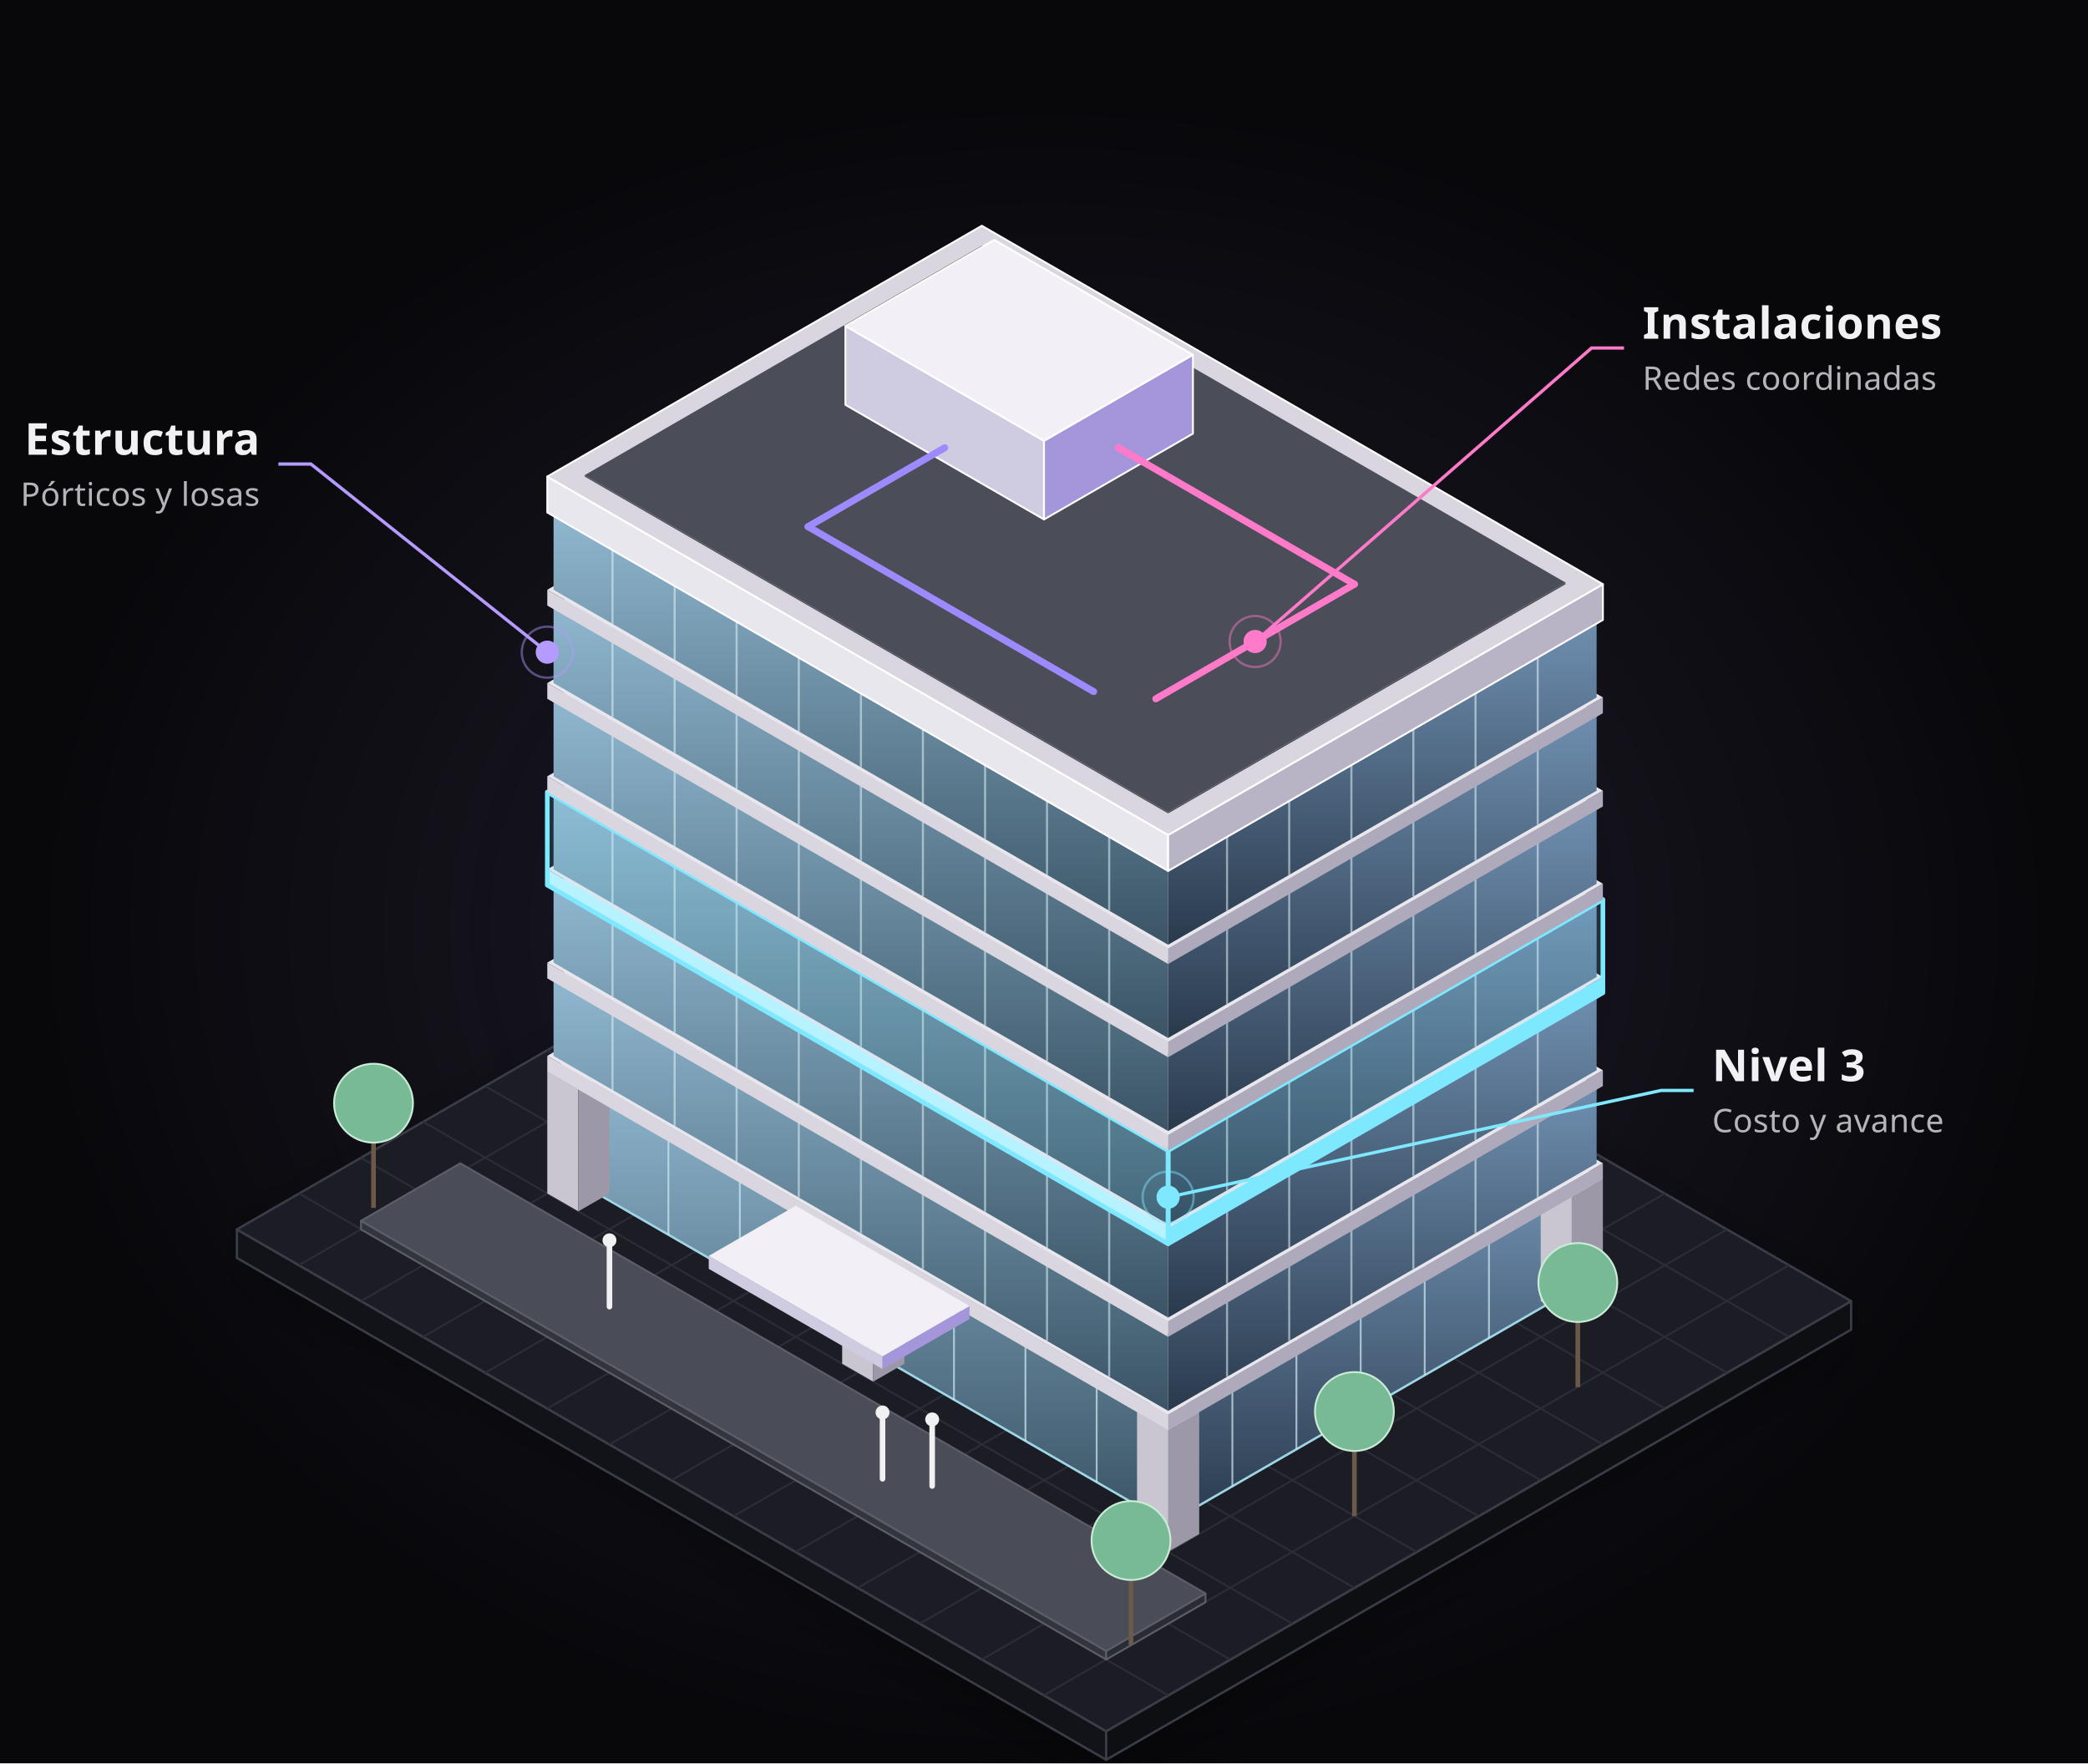
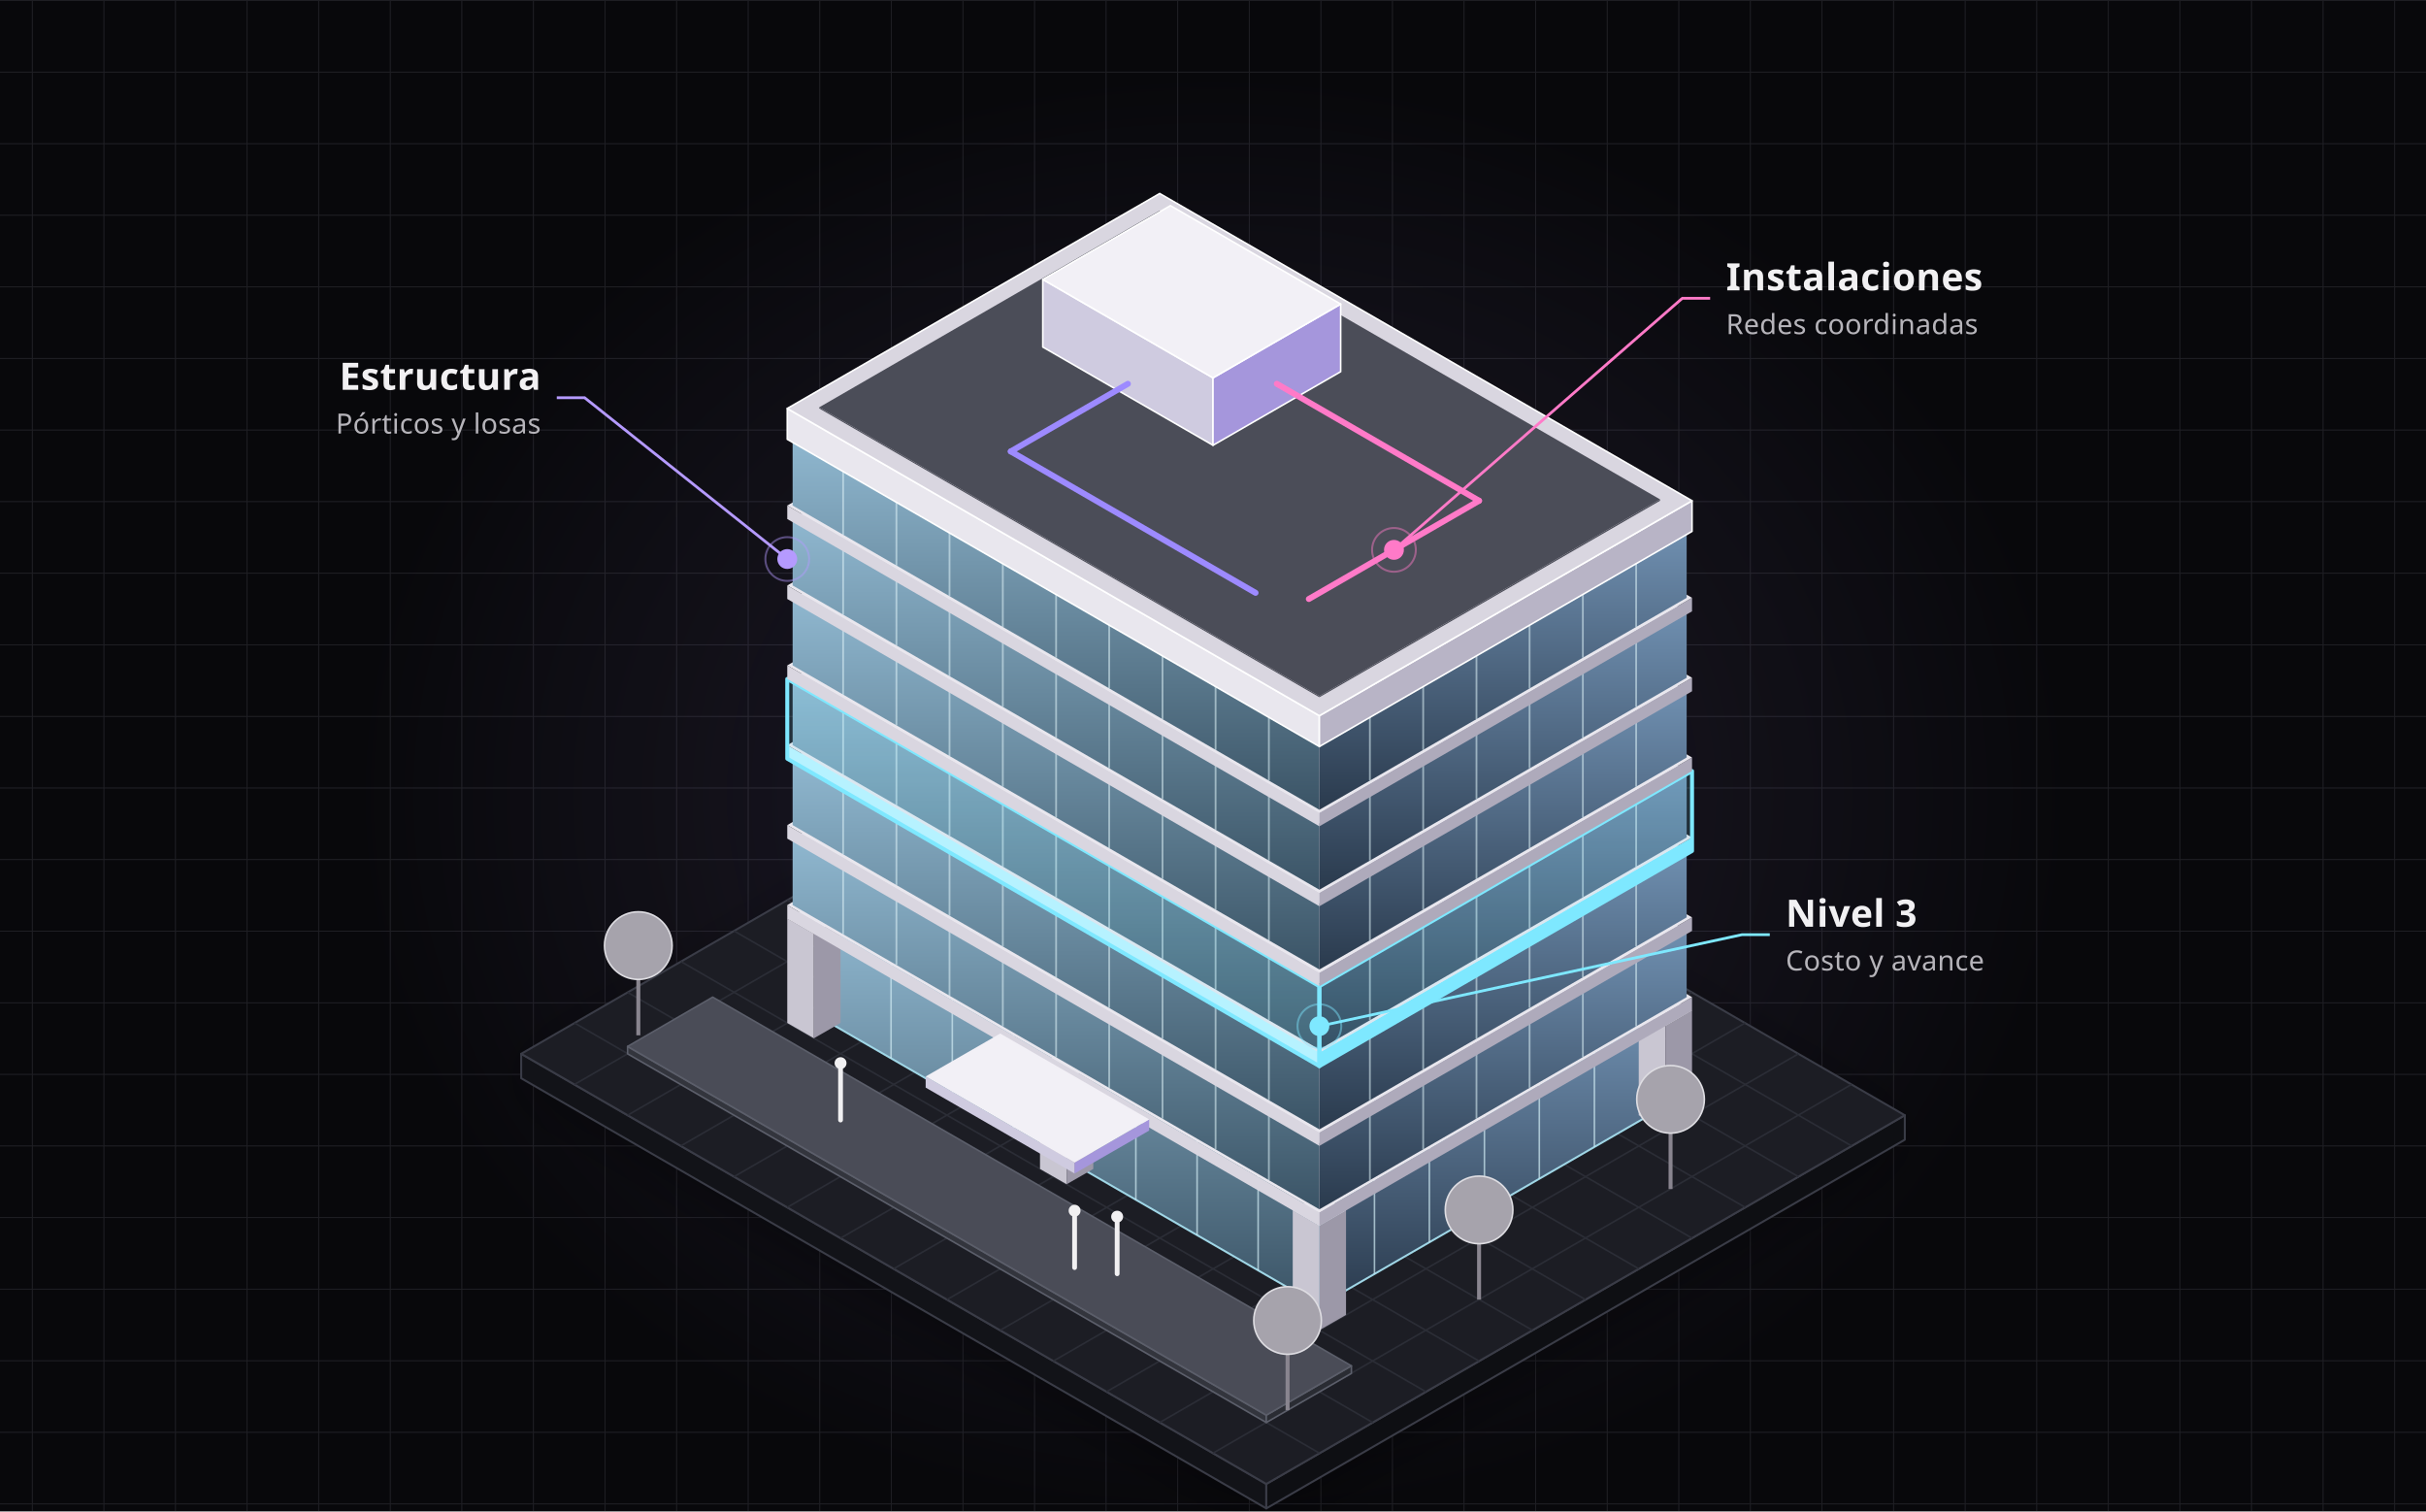
- <svg xmlns="http://www.w3.org/2000/svg" viewBox="0 0 900 760" role="img" aria-labelledby="t d">
+ <svg xmlns="http://www.w3.org/2000/svg" viewBox="-160 0 1220 760" role="img" aria-labelledby="t d">
  <defs>
    <linearGradient id="vidrioL" x1="0" y1="0" x2="0" y2="1">
      <stop offset="0" stop-color="#8fb7cf" />
      <stop offset="1" stop-color="#3b5466" />
    </linearGradient>
    <linearGradient id="vidrioR" x1="0" y1="0" x2="0" y2="1">
      <stop offset="0" stop-color="#6f8fb0" />
      <stop offset="1" stop-color="#2a3a4d" />
    </linearGradient>
    <radialGradient id="halo" cx=".5" cy=".5" r=".5">
      <stop offset="0" stop-color="#b59aff" stop-opacity=".14" />
      <stop offset="1" stop-color="#b59aff" stop-opacity="0" />
    </radialGradient>
    <filter id="sombra" x="-20%" y="-20%" width="140%" height="140%">
      <feGaussianBlur stdDeviation="14" />
    </filter>
+     <pattern id="reticula" width="36" height="36" patternUnits="userSpaceOnUse">
+       <path d="M36 0H0V36" fill="none" stroke="#8c8c9c" stroke-opacity=".17" />
+     </pattern>
    <style>
      text{font-family:Montserrat,'Segoe UI',system-ui,sans-serif;letter-spacing:.01em}
-       @media (prefers-reduced-motion:no-preference){.nivel{animation:pulso 3.2s ease-in-out infinite}}
-       @keyframes pulso{50%{fill-opacity:.32}}
+       @media (prefers-reduced-motion:no-preference){.nivel{animation:pulso 3s ease-in-out infinite}circle[r="11"][fill="none"]{transform-box:fill-box;transform-origin:center;animation:onda 2.8s ease-in-out infinite}}
+       @keyframes pulso{50%{fill-opacity:.32;stroke-width:3}}
+       @keyframes onda{0%,100%{opacity:.3;transform:scale(.9)}50%{opacity:.75;transform:scale(1.08)}}
    </style>
  </defs>
-   <rect width="900" height="760" fill="#08080b" />
+   <rect x="-160" width="1220" height="760" fill="#08080b" />
+   <rect x="-160" width="1220" height="760" fill="url(#reticula)" />
  <ellipse cx="450" cy="400" rx="430" ry="360" fill="url(#halo)" />
  <polygon points="423.2,356.8 797.9,573.1 476.8,758.5 102.1,542.2" fill="#000" stroke="none" stroke-width="1" stroke-linejoin="round" opacity=".45" filter="url(#sombra)" />
  <polygon points="102.1,542.2 476.8,758.5 476.8,746.2 102.1,529.9" fill="#121318" stroke="#3a3c47" stroke-width="1" stroke-linejoin="round" />
  <polygon points="797.9,573.1 476.8,758.5 476.8,746.2 797.9,560.8" fill="#0e0f13" stroke="#3a3c47" stroke-width="1" stroke-linejoin="round" />
  <polygon points="423.2,344.5 797.9,560.8 476.8,746.2 102.1,529.9" fill="#1c1d24" stroke="#3a3c47" stroke-width="1" stroke-linejoin="round" />
  <path d="M450.0 359.9L128.9 545.3" stroke="#2b2d36" stroke-width="0.8" fill="none" />
  <path d="M476.8 375.4L155.6 560.8" stroke="#2b2d36" stroke-width="0.8" fill="none" />
  <path d="M503.5 390.8L182.4 576.2" stroke="#2b2d36" stroke-width="0.8" fill="none" />
  <path d="M530.3 406.3L209.1 591.7" stroke="#2b2d36" stroke-width="0.8" fill="none" />
  <path d="M557.0 421.7L235.9 607.1" stroke="#2b2d36" stroke-width="0.8" fill="none" />
  <path d="M583.8 437.2L262.7 622.6" stroke="#2b2d36" stroke-width="0.8" fill="none" />
  <path d="M610.6 452.6L289.4 638.0" stroke="#2b2d36" stroke-width="0.8" fill="none" />
  <path d="M637.3 468.1L316.2 653.5" stroke="#2b2d36" stroke-width="0.8" fill="none" />
  <path d="M664.1 483.5L343.0 668.9" stroke="#2b2d36" stroke-width="0.8" fill="none" />
  <path d="M690.9 499.0L369.7 684.4" stroke="#2b2d36" stroke-width="0.8" fill="none" />
  <path d="M717.6 514.4L396.5 699.8" stroke="#2b2d36" stroke-width="0.8" fill="none" />
  <path d="M744.4 529.9L423.2 715.3" stroke="#2b2d36" stroke-width="0.8" fill="none" />
  <path d="M771.1 545.3L450.0 730.7" stroke="#2b2d36" stroke-width="0.8" fill="none" />
  <path d="M396.5 359.9L771.1 576.2" stroke="#2b2d36" stroke-width="0.8" fill="none" />
  <path d="M369.7 375.4L744.4 591.7" stroke="#2b2d36" stroke-width="0.8" fill="none" />
  <path d="M343.0 390.8L717.6 607.1" stroke="#2b2d36" stroke-width="0.8" fill="none" />
  <path d="M316.2 406.3L690.9 622.6" stroke="#2b2d36" stroke-width="0.8" fill="none" />
  <path d="M289.4 421.7L664.1 638.0" stroke="#2b2d36" stroke-width="0.8" fill="none" />
  <path d="M262.7 437.2L637.3 653.5" stroke="#2b2d36" stroke-width="0.8" fill="none" />
  <path d="M235.9 452.6L610.6 668.9" stroke="#2b2d36" stroke-width="0.8" fill="none" />
  <path d="M209.1 468.1L583.8 684.4" stroke="#2b2d36" stroke-width="0.8" fill="none" />
  <path d="M182.4 483.5L557.0 699.8" stroke="#2b2d36" stroke-width="0.8" fill="none" />
  <path d="M155.6 499.0L530.3 715.3" stroke="#2b2d36" stroke-width="0.8" fill="none" />
  <path d="M128.9 514.4L503.5 730.7" stroke="#2b2d36" stroke-width="0.8" fill="none" />
  <polygon points="155.6,529.9 476.8,715.3 476.8,711.6 155.6,526.2" fill="#33353d" stroke="#5b5e6a" stroke-width="0.8" stroke-linejoin="round" />
  <polygon points="519.6,690.6 476.8,715.3 476.8,711.6 519.6,686.8" fill="#2a2c33" stroke="#5b5e6a" stroke-width="0.8" stroke-linejoin="round" />
  <polygon points="198.4,501.4 519.6,686.8 476.8,711.6 155.6,526.2" fill="#4a4c57" stroke="#5b5e6a" stroke-width="0.8" stroke-linejoin="round" />
  <polygon points="257.3,514.4 503.5,656.6 503.5,604.0 257.3,461.9" fill="url(#vidrioL)" stroke="#9fd6e6" stroke-width="1" stroke-linejoin="round" />
  <polygon points="669.4,560.8 503.5,656.6 503.5,604.0 669.4,508.2" fill="url(#vidrioR)" stroke="#9fd6e6" stroke-width="1" stroke-linejoin="round" />
  <polygon points="423.2,366.1 669.4,508.2 503.5,604.0 257.3,461.9" fill="#2a3340" stroke="#9fd6e6" stroke-width="1" stroke-linejoin="round" />
  <path d="M288.1 532.2L288.1 479.7" stroke="#cfeaf2" stroke-width="0.8" fill="none" opacity=".7" />
  <path d="M318.9 550.0L318.9 497.4" stroke="#cfeaf2" stroke-width="0.8" fill="none" opacity=".7" />
  <path d="M349.6 567.7L349.6 515.2" stroke="#cfeaf2" stroke-width="0.8" fill="none" opacity=".7" />
  <path d="M380.4 585.5L380.4 533.0" stroke="#cfeaf2" stroke-width="0.8" fill="none" opacity=".7" />
  <path d="M411.2 603.3L411.2 550.7" stroke="#cfeaf2" stroke-width="0.8" fill="none" opacity=".7" />
  <path d="M442.0 621.0L442.0 568.5" stroke="#cfeaf2" stroke-width="0.8" fill="none" opacity=".7" />
  <path d="M472.7 638.8L472.7 586.3" stroke="#cfeaf2" stroke-width="0.8" fill="none" opacity=".7" />
  <path d="M641.8 576.7L641.8 524.2" stroke="#cfeaf2" stroke-width="0.8" fill="none" opacity=".7" />
  <path d="M614.1 592.7L614.1 540.2" stroke="#cfeaf2" stroke-width="0.8" fill="none" opacity=".7" />
  <path d="M586.5 608.7L586.5 556.1" stroke="#cfeaf2" stroke-width="0.8" fill="none" opacity=".7" />
  <path d="M558.8 624.6L558.8 572.1" stroke="#cfeaf2" stroke-width="0.8" fill="none" opacity=".7" />
  <path d="M531.2 640.6L531.2 588.1" stroke="#cfeaf2" stroke-width="0.8" fill="none" opacity=".7" />
  <polygon points="235.9,514.4 249.3,522.1 249.3,469.6 235.9,461.9" fill="#c9c6d2" stroke="none" stroke-width="1" stroke-linejoin="round" />
  <polygon points="262.7,514.4 249.3,522.1 249.3,469.6 262.7,461.9" fill="#9c98a8" stroke="none" stroke-width="1" stroke-linejoin="round" />
  <polygon points="249.3,454.2 262.7,461.9 249.3,469.6 235.9,461.9" fill="#e9e7ee" stroke="none" stroke-width="1" stroke-linejoin="round" />
  <polygon points="490.1,661.2 503.5,668.9 503.5,616.4 490.1,608.7" fill="#c9c6d2" stroke="none" stroke-width="1" stroke-linejoin="round" />
  <polygon points="516.9,661.2 503.5,668.9 503.5,616.4 516.9,608.7" fill="#9c98a8" stroke="none" stroke-width="1" stroke-linejoin="round" />
  <polygon points="503.5,600.9 516.9,608.7 503.5,616.4 490.1,608.7" fill="#e9e7ee" stroke="none" stroke-width="1" stroke-linejoin="round" />
  <polygon points="664.1,560.8 677.5,568.5 677.5,516.0 664.1,508.2" fill="#c9c6d2" stroke="none" stroke-width="1" stroke-linejoin="round" />
  <polygon points="690.9,560.8 677.5,568.5 677.5,516.0 690.9,508.2" fill="#9c98a8" stroke="none" stroke-width="1" stroke-linejoin="round" />
  <polygon points="677.5,500.5 690.9,508.2 677.5,516.0 664.1,508.2" fill="#e9e7ee" stroke="none" stroke-width="1" stroke-linejoin="round" />
  <polygon points="363.0,587.8 376.4,595.5 376.4,543.0 363.0,535.3" fill="#c9c6d2" stroke="none" stroke-width="1" stroke-linejoin="round" />
  <polygon points="389.8,587.8 376.4,595.5 376.4,543.0 389.8,535.3" fill="#9c98a8" stroke="none" stroke-width="1" stroke-linejoin="round" />
  <polygon points="376.4,527.6 389.8,535.3 376.4,543.0 363.0,535.3" fill="#e9e7ee" stroke="none" stroke-width="1" stroke-linejoin="round" />
  <polygon points="235.9,461.9 503.5,616.4 503.5,609.6 235.9,455.1" fill="#d9d6e0" stroke="none" stroke-width="1" stroke-linejoin="round" />
  <polygon points="690.9,508.2 503.5,616.4 503.5,609.6 690.9,501.4" fill="#aeaabb" stroke="none" stroke-width="1" stroke-linejoin="round" />
  <polygon points="423.2,346.9 690.9,501.4 503.5,609.6 235.9,455.1" fill="#e9e7ee" stroke="none" stroke-width="1" stroke-linejoin="round" />
  <polygon points="238.6,455.1 503.5,608.1 503.5,574.7 238.6,421.7" fill="url(#vidrioL)" stroke="none" stroke-width="1" stroke-linejoin="round" />
  <polygon points="688.2,501.4 503.5,608.1 503.5,574.7 688.2,468.1" fill="url(#vidrioR)" stroke="none" stroke-width="1" stroke-linejoin="round" />
  <polygon points="423.2,315.1 688.2,468.1 503.5,574.7 238.6,421.7" fill="#e9e7ee" stroke="none" stroke-width="1" stroke-linejoin="round" />
  <path d="M264.0 469.8L264.0 436.4" stroke="#dff3f8" stroke-width="0.9" fill="none" opacity=".55" />
  <path d="M290.8 485.2L290.8 451.8" stroke="#dff3f8" stroke-width="0.9" fill="none" opacity=".55" />
  <path d="M317.5 500.7L317.5 467.3" stroke="#dff3f8" stroke-width="0.9" fill="none" opacity=".55" />
  <path d="M344.3 516.1L344.3 482.7" stroke="#dff3f8" stroke-width="0.9" fill="none" opacity=".55" />
  <path d="M371.1 531.6L371.1 498.2" stroke="#dff3f8" stroke-width="0.9" fill="none" opacity=".55" />
  <path d="M397.8 547.0L397.8 513.6" stroke="#dff3f8" stroke-width="0.9" fill="none" opacity=".55" />
  <path d="M424.6 562.5L424.6 529.1" stroke="#dff3f8" stroke-width="0.9" fill="none" opacity=".55" />
  <path d="M451.3 577.9L451.3 544.5" stroke="#dff3f8" stroke-width="0.9" fill="none" opacity=".55" />
  <path d="M478.1 593.4L478.1 560.0" stroke="#dff3f8" stroke-width="0.9" fill="none" opacity=".55" />
  <path d="M662.8 516.1L662.8 482.7" stroke="#dff3f8" stroke-width="0.9" fill="none" opacity=".55" />
  <path d="M636.0 531.6L636.0 498.2" stroke="#dff3f8" stroke-width="0.9" fill="none" opacity=".55" />
  <path d="M609.2 547.0L609.2 513.6" stroke="#dff3f8" stroke-width="0.9" fill="none" opacity=".55" />
  <path d="M582.5 562.5L582.5 529.1" stroke="#dff3f8" stroke-width="0.9" fill="none" opacity=".55" />
  <path d="M555.7 577.9L555.7 544.5" stroke="#dff3f8" stroke-width="0.9" fill="none" opacity=".55" />
  <path d="M528.9 593.4L528.9 560.0" stroke="#dff3f8" stroke-width="0.9" fill="none" opacity=".55" />
  <polygon points="235.9,421.7 503.5,576.2 503.5,569.4 235.9,414.9" fill="#d9d6e0" stroke="none" stroke-width="1" stroke-linejoin="round" />
  <polygon points="690.9,468.1 503.5,576.2 503.5,569.4 690.9,461.3" fill="#aeaabb" stroke="none" stroke-width="1" stroke-linejoin="round" />
  <polygon points="423.2,306.8 690.9,461.3 503.5,569.4 235.9,414.9" fill="#e9e7ee" stroke="none" stroke-width="1" stroke-linejoin="round" />
  <polygon points="238.6,414.9 503.5,567.9 503.5,534.5 238.6,381.5" fill="url(#vidrioL)" stroke="none" stroke-width="1" stroke-linejoin="round" />
  <polygon points="688.2,461.3 503.5,567.9 503.5,534.5 688.2,427.9" fill="url(#vidrioR)" stroke="none" stroke-width="1" stroke-linejoin="round" />
  <polygon points="423.2,274.9 688.2,427.9 503.5,534.5 238.6,381.5" fill="#e9e7ee" stroke="none" stroke-width="1" stroke-linejoin="round" />
  <path d="M264.0 429.6L264.0 396.2" stroke="#dff3f8" stroke-width="0.9" fill="none" opacity=".55" />
  <path d="M290.8 445.0L290.8 411.7" stroke="#dff3f8" stroke-width="0.9" fill="none" opacity=".55" />
  <path d="M317.5 460.5L317.5 427.1" stroke="#dff3f8" stroke-width="0.9" fill="none" opacity=".55" />
  <path d="M344.3 475.9L344.3 442.6" stroke="#dff3f8" stroke-width="0.9" fill="none" opacity=".55" />
  <path d="M371.1 491.4L371.1 458.0" stroke="#dff3f8" stroke-width="0.9" fill="none" opacity=".55" />
  <path d="M397.8 506.8L397.8 473.5" stroke="#dff3f8" stroke-width="0.9" fill="none" opacity=".55" />
  <path d="M424.6 522.3L424.6 488.9" stroke="#dff3f8" stroke-width="0.9" fill="none" opacity=".55" />
  <path d="M451.3 537.8L451.3 504.4" stroke="#dff3f8" stroke-width="0.9" fill="none" opacity=".55" />
  <path d="M478.1 553.2L478.1 519.8" stroke="#dff3f8" stroke-width="0.9" fill="none" opacity=".55" />
  <path d="M662.8 475.9L662.8 442.6" stroke="#dff3f8" stroke-width="0.9" fill="none" opacity=".55" />
  <path d="M636.0 491.4L636.0 458.0" stroke="#dff3f8" stroke-width="0.9" fill="none" opacity=".55" />
  <path d="M609.2 506.8L609.2 473.5" stroke="#dff3f8" stroke-width="0.9" fill="none" opacity=".55" />
  <path d="M582.5 522.3L582.5 488.9" stroke="#dff3f8" stroke-width="0.9" fill="none" opacity=".55" />
  <path d="M555.7 537.8L555.7 504.4" stroke="#dff3f8" stroke-width="0.9" fill="none" opacity=".55" />
  <path d="M528.9 553.2L528.9 519.8" stroke="#dff3f8" stroke-width="0.9" fill="none" opacity=".55" />
  <polygon points="235.9,381.5 503.5,536.1 503.5,529.3 235.9,374.7" fill="#bff3ff" stroke="none" stroke-width="1" stroke-linejoin="round" />
  <polygon points="690.9,427.9 503.5,536.1 503.5,529.3 690.9,421.1" fill="#7ee8ff" stroke="none" stroke-width="1" stroke-linejoin="round" />
  <polygon points="423.2,266.6 690.9,421.1 503.5,529.3 235.9,374.7" fill="#e9e7ee" stroke="none" stroke-width="1" stroke-linejoin="round" />
  <polygon points="238.6,374.7 503.5,527.7 503.5,494.3 238.6,341.4" fill="url(#vidrioL)" stroke="none" stroke-width="1" stroke-linejoin="round" />
  <polygon points="688.2,421.1 503.5,527.7 503.5,494.3 688.2,387.7" fill="url(#vidrioR)" stroke="none" stroke-width="1" stroke-linejoin="round" />
  <polygon points="423.2,234.8 688.2,387.7 503.5,494.3 238.6,341.4" fill="#e9e7ee" stroke="none" stroke-width="1" stroke-linejoin="round" />
  <path d="M264.0 389.4L264.0 356.1" stroke="#dff3f8" stroke-width="0.9" fill="none" opacity=".55" />
  <path d="M290.8 404.9L290.8 371.5" stroke="#dff3f8" stroke-width="0.9" fill="none" opacity=".55" />
  <path d="M317.5 420.3L317.5 387.0" stroke="#dff3f8" stroke-width="0.9" fill="none" opacity=".55" />
  <path d="M344.3 435.8L344.3 402.4" stroke="#dff3f8" stroke-width="0.9" fill="none" opacity=".55" />
  <path d="M371.1 451.2L371.1 417.9" stroke="#dff3f8" stroke-width="0.9" fill="none" opacity=".55" />
  <path d="M397.8 466.7L397.8 433.3" stroke="#dff3f8" stroke-width="0.9" fill="none" opacity=".55" />
  <path d="M424.6 482.1L424.6 448.8" stroke="#dff3f8" stroke-width="0.9" fill="none" opacity=".55" />
  <path d="M451.3 497.6L451.3 464.2" stroke="#dff3f8" stroke-width="0.9" fill="none" opacity=".55" />
  <path d="M478.1 513.0L478.1 479.7" stroke="#dff3f8" stroke-width="0.9" fill="none" opacity=".55" />
  <path d="M662.8 435.8L662.8 402.4" stroke="#dff3f8" stroke-width="0.9" fill="none" opacity=".55" />
  <path d="M636.0 451.2L636.0 417.9" stroke="#dff3f8" stroke-width="0.9" fill="none" opacity=".55" />
  <path d="M609.2 466.7L609.2 433.3" stroke="#dff3f8" stroke-width="0.9" fill="none" opacity=".55" />
  <path d="M582.5 482.1L582.5 448.8" stroke="#dff3f8" stroke-width="0.9" fill="none" opacity=".55" />
  <path d="M555.7 497.6L555.7 464.2" stroke="#dff3f8" stroke-width="0.9" fill="none" opacity=".55" />
  <path d="M528.9 513.0L528.9 479.7" stroke="#dff3f8" stroke-width="0.9" fill="none" opacity=".55" />
  <polygon points="235.9,381.5 503.5,536.1 503.5,495.9 235.9,341.4" fill="#7ee8ff" stroke="#7ee8ff" stroke-width="2" stroke-linejoin="round" fill-opacity=".14" class="nivel" />
  <polygon points="690.9,427.9 503.5,536.1 503.5,495.9 690.9,387.7" fill="#7ee8ff" stroke="#7ee8ff" stroke-width="2" stroke-linejoin="round" fill-opacity=".14" class="nivel" />
  <polygon points="235.9,341.4 503.5,495.9 503.5,489.1 235.9,334.6" fill="#d9d6e0" stroke="none" stroke-width="1" stroke-linejoin="round" />
  <polygon points="690.9,387.7 503.5,495.9 503.5,489.1 690.9,380.9" fill="#aeaabb" stroke="none" stroke-width="1" stroke-linejoin="round" />
  <polygon points="423.2,226.4 690.9,380.9 503.5,489.1 235.9,334.6" fill="#e9e7ee" stroke="none" stroke-width="1" stroke-linejoin="round" />
  <polygon points="238.6,334.6 503.5,487.5 503.5,454.2 238.6,301.2" fill="url(#vidrioL)" stroke="none" stroke-width="1" stroke-linejoin="round" />
  <polygon points="688.2,380.9 503.5,487.5 503.5,454.2 688.2,347.6" fill="url(#vidrioR)" stroke="none" stroke-width="1" stroke-linejoin="round" />
  <polygon points="423.2,194.6 688.2,347.6 503.5,454.2 238.6,301.2" fill="#e9e7ee" stroke="none" stroke-width="1" stroke-linejoin="round" />
  <path d="M264.0 349.3L264.0 315.9" stroke="#dff3f8" stroke-width="0.9" fill="none" opacity=".55" />
  <path d="M290.8 364.7L290.8 331.3" stroke="#dff3f8" stroke-width="0.9" fill="none" opacity=".55" />
  <path d="M317.5 380.2L317.5 346.8" stroke="#dff3f8" stroke-width="0.9" fill="none" opacity=".55" />
  <path d="M344.3 395.6L344.3 362.2" stroke="#dff3f8" stroke-width="0.9" fill="none" opacity=".55" />
  <path d="M371.1 411.1L371.1 377.7" stroke="#dff3f8" stroke-width="0.9" fill="none" opacity=".55" />
  <path d="M397.8 426.5L397.8 393.1" stroke="#dff3f8" stroke-width="0.9" fill="none" opacity=".55" />
  <path d="M424.6 442.0L424.6 408.6" stroke="#dff3f8" stroke-width="0.9" fill="none" opacity=".55" />
  <path d="M451.3 457.4L451.3 424.0" stroke="#dff3f8" stroke-width="0.9" fill="none" opacity=".55" />
  <path d="M478.1 472.9L478.1 439.5" stroke="#dff3f8" stroke-width="0.9" fill="none" opacity=".55" />
  <path d="M662.8 395.6L662.8 362.2" stroke="#dff3f8" stroke-width="0.9" fill="none" opacity=".55" />
  <path d="M636.0 411.1L636.0 377.7" stroke="#dff3f8" stroke-width="0.9" fill="none" opacity=".55" />
  <path d="M609.2 426.5L609.2 393.1" stroke="#dff3f8" stroke-width="0.9" fill="none" opacity=".55" />
  <path d="M582.5 442.0L582.5 408.6" stroke="#dff3f8" stroke-width="0.9" fill="none" opacity=".55" />
  <path d="M555.7 457.4L555.7 424.0" stroke="#dff3f8" stroke-width="0.9" fill="none" opacity=".55" />
  <path d="M528.9 472.9L528.9 439.5" stroke="#dff3f8" stroke-width="0.9" fill="none" opacity=".55" />
  <polygon points="235.9,301.2 503.5,455.7 503.5,448.9 235.9,294.4" fill="#d9d6e0" stroke="none" stroke-width="1" stroke-linejoin="round" />
  <polygon points="690.9,347.6 503.5,455.7 503.5,448.9 690.9,340.8" fill="#aeaabb" stroke="none" stroke-width="1" stroke-linejoin="round" />
  <polygon points="423.2,186.2 690.9,340.8 503.5,448.9 235.9,294.4" fill="#e9e7ee" stroke="none" stroke-width="1" stroke-linejoin="round" />
  <polygon points="238.6,294.4 503.5,447.4 503.5,414.0 238.6,261.0" fill="url(#vidrioL)" stroke="none" stroke-width="1" stroke-linejoin="round" />
  <polygon points="688.2,340.8 503.5,447.4 503.5,414.0 688.2,307.4" fill="url(#vidrioR)" stroke="none" stroke-width="1" stroke-linejoin="round" />
  <polygon points="423.2,154.4 688.2,307.4 503.5,414.0 238.6,261.0" fill="#e9e7ee" stroke="none" stroke-width="1" stroke-linejoin="round" />
  <path d="M264.0 309.1L264.0 275.7" stroke="#dff3f8" stroke-width="0.9" fill="none" opacity=".55" />
  <path d="M290.8 324.5L290.8 291.2" stroke="#dff3f8" stroke-width="0.9" fill="none" opacity=".55" />
  <path d="M317.5 340.0L317.5 306.6" stroke="#dff3f8" stroke-width="0.9" fill="none" opacity=".55" />
  <path d="M344.3 355.4L344.3 322.1" stroke="#dff3f8" stroke-width="0.9" fill="none" opacity=".55" />
  <path d="M371.1 370.9L371.1 337.5" stroke="#dff3f8" stroke-width="0.9" fill="none" opacity=".55" />
  <path d="M397.8 386.3L397.8 353.0" stroke="#dff3f8" stroke-width="0.9" fill="none" opacity=".55" />
  <path d="M424.6 401.8L424.6 368.4" stroke="#dff3f8" stroke-width="0.9" fill="none" opacity=".55" />
  <path d="M451.3 417.2L451.3 383.9" stroke="#dff3f8" stroke-width="0.9" fill="none" opacity=".55" />
  <path d="M478.1 432.7L478.1 399.3" stroke="#dff3f8" stroke-width="0.9" fill="none" opacity=".55" />
  <path d="M662.8 355.4L662.8 322.1" stroke="#dff3f8" stroke-width="0.9" fill="none" opacity=".55" />
  <path d="M636.0 370.9L636.0 337.5" stroke="#dff3f8" stroke-width="0.9" fill="none" opacity=".55" />
  <path d="M609.2 386.3L609.2 353.0" stroke="#dff3f8" stroke-width="0.9" fill="none" opacity=".55" />
  <path d="M582.5 401.8L582.5 368.4" stroke="#dff3f8" stroke-width="0.9" fill="none" opacity=".55" />
  <path d="M555.7 417.2L555.7 383.9" stroke="#dff3f8" stroke-width="0.9" fill="none" opacity=".55" />
  <path d="M528.9 432.7L528.9 399.3" stroke="#dff3f8" stroke-width="0.9" fill="none" opacity=".55" />
  <polygon points="235.9,261.0 503.5,415.5 503.5,408.7 235.9,254.2" fill="#d9d6e0" stroke="none" stroke-width="1" stroke-linejoin="round" />
  <polygon points="690.9,307.4 503.5,415.5 503.5,408.7 690.9,300.6" fill="#aeaabb" stroke="none" stroke-width="1" stroke-linejoin="round" />
  <polygon points="423.2,146.1 690.9,300.6 503.5,408.7 235.9,254.2" fill="#e9e7ee" stroke="none" stroke-width="1" stroke-linejoin="round" />
  <polygon points="238.6,254.2 503.5,407.2 503.5,373.8 238.6,220.9" fill="url(#vidrioL)" stroke="none" stroke-width="1" stroke-linejoin="round" />
  <polygon points="688.2,300.6 503.5,407.2 503.5,373.8 688.2,267.2" fill="url(#vidrioR)" stroke="none" stroke-width="1" stroke-linejoin="round" />
  <polygon points="423.2,114.2 688.2,267.2 503.5,373.8 238.6,220.9" fill="#e9e7ee" stroke="none" stroke-width="1" stroke-linejoin="round" />
  <path d="M264.0 268.9L264.0 235.5" stroke="#dff3f8" stroke-width="0.9" fill="none" opacity=".55" />
  <path d="M290.8 284.4L290.8 251.0" stroke="#dff3f8" stroke-width="0.9" fill="none" opacity=".55" />
  <path d="M317.5 299.8L317.5 266.4" stroke="#dff3f8" stroke-width="0.9" fill="none" opacity=".55" />
  <path d="M344.3 315.3L344.3 281.9" stroke="#dff3f8" stroke-width="0.9" fill="none" opacity=".55" />
  <path d="M371.1 330.7L371.1 297.3" stroke="#dff3f8" stroke-width="0.9" fill="none" opacity=".55" />
  <path d="M397.8 346.2L397.8 312.8" stroke="#dff3f8" stroke-width="0.9" fill="none" opacity=".55" />
  <path d="M424.6 361.6L424.6 328.2" stroke="#dff3f8" stroke-width="0.9" fill="none" opacity=".55" />
  <path d="M451.3 377.1L451.3 343.7" stroke="#dff3f8" stroke-width="0.9" fill="none" opacity=".55" />
  <path d="M478.1 392.5L478.1 359.1" stroke="#dff3f8" stroke-width="0.9" fill="none" opacity=".55" />
  <path d="M662.8 315.3L662.8 281.9" stroke="#dff3f8" stroke-width="0.9" fill="none" opacity=".55" />
  <path d="M636.0 330.7L636.0 297.3" stroke="#dff3f8" stroke-width="0.9" fill="none" opacity=".55" />
  <path d="M609.2 346.2L609.2 312.8" stroke="#dff3f8" stroke-width="0.9" fill="none" opacity=".55" />
  <path d="M582.5 361.6L582.5 328.2" stroke="#dff3f8" stroke-width="0.9" fill="none" opacity=".55" />
  <path d="M555.7 377.1L555.7 343.7" stroke="#dff3f8" stroke-width="0.9" fill="none" opacity=".55" />
  <path d="M528.9 392.5L528.9 359.1" stroke="#dff3f8" stroke-width="0.9" fill="none" opacity=".55" />
  <polygon points="235.9,220.9 503.5,375.4 503.5,359.9 235.9,205.4" fill="#e9e7ee" stroke="#ffffff" stroke-width="0.8" stroke-linejoin="round" />
  <polygon points="690.9,267.2 503.5,375.4 503.5,359.9 690.9,251.8" fill="#b8b4c6" stroke="#ffffff" stroke-width="0.8" stroke-linejoin="round" />
  <polygon points="423.2,97.3 690.9,251.8 503.5,359.9 235.9,205.4" fill="#d9d6e0" stroke="#ffffff" stroke-width="0.8" stroke-linejoin="round" />
  <polygon points="252.0,205.4 503.5,350.6 503.5,350.0 252.0,204.8" fill="#4b4d58" stroke="none" stroke-width="1" stroke-linejoin="round" />
  <polygon points="674.8,251.8 503.5,350.6 503.5,350.0 674.8,251.1" fill="#4b4d58" stroke="none" stroke-width="1" stroke-linejoin="round" />
  <polygon points="423.2,105.9 674.8,251.1 503.5,350.0 252.0,204.8" fill="#4b4d58" stroke="none" stroke-width="1" stroke-linejoin="round" />
  <polygon points="364.4,174.5 450.0,223.9 450.0,190.0 364.4,140.5" fill="#cfcbe0" stroke="#ffffff" stroke-width="0.8" stroke-linejoin="round" />
  <polygon points="514.2,186.9 450.0,223.9 450.0,190.0 514.2,152.9" fill="#a596dc" stroke="#ffffff" stroke-width="0.8" stroke-linejoin="round" />
  <polygon points="428.6,103.4 514.2,152.9 450.0,190.0 364.4,140.5" fill="#f2f0f6" stroke="#ffffff" stroke-width="0.8" stroke-linejoin="round" />
  <path d="M482.1 193.0L583.8 251.8" stroke="#ff7ac8" stroke-width="3" fill="none" stroke-linecap="round" />
  <path d="M583.8 251.8L498.2 301.2" stroke="#ff7ac8" stroke-width="3" fill="none" stroke-linecap="round" />
  <path d="M407.2 193.0L348.3 227.0" stroke="#9d8aff" stroke-width="3" fill="none" stroke-linecap="round" />
  <path d="M348.3 227.0L471.4 298.1" stroke="#9d8aff" stroke-width="3" fill="none" stroke-linecap="round" />
  <polygon points="305.5,546.9 380.4,590.1 380.4,584.6 305.5,541.3" fill="#cfcbe0" stroke="none" stroke-width="1" stroke-linejoin="round" />
  <polygon points="417.9,568.5 380.4,590.1 380.4,584.6 417.9,562.9" fill="#a596dc" stroke="none" stroke-width="1" stroke-linejoin="round" />
  <polygon points="343.0,519.7 417.9,562.9 380.4,584.6 305.5,541.3" fill="#f2f0f6" stroke="none" stroke-width="1" stroke-linejoin="round" />
  <path d="M262.7 563.2L262.7 537.6" stroke="#f1f0f2" stroke-width="2.4" fill="none" stroke-linecap="round" />
  <circle cx="262.7" cy="534.6" r="3" fill="#f1f0f2" />
  <path d="M380.4 637.4L380.4 611.8" stroke="#f1f0f2" stroke-width="2.4" fill="none" stroke-linecap="round" />
  <circle cx="380.4" cy="608.8" r="3" fill="#f1f0f2" />
  <path d="M401.8 640.5L401.8 614.8" stroke="#f1f0f2" stroke-width="2.4" fill="none" stroke-linecap="round" />
  <circle cx="401.8" cy="611.8" r="3" fill="#f1f0f2" />
-   <path d="M161.0 520.6L161.0 483.5" stroke="#6b5a49" stroke-width="2" fill="none" />
-   <circle cx="161.0" cy="475.5" r="17.0" fill="#78b996" stroke="#c9ecd6" stroke-width=".8" />
-   <path d="M487.5 709.1L487.5 672.0" stroke="#6b5a49" stroke-width="2" fill="none" />
-   <circle cx="487.5" cy="664.0" r="17.0" fill="#78b996" stroke="#c9ecd6" stroke-width=".8" />
-   <path d="M583.8 653.5L583.8 616.4" stroke="#6b5a49" stroke-width="2" fill="none" />
-   <circle cx="583.8" cy="608.4" r="17.0" fill="#78b996" stroke="#c9ecd6" stroke-width=".8" />
-   <path d="M680.1 597.9L680.1 560.8" stroke="#6b5a49" stroke-width="2" fill="none" />
-   <circle cx="680.1" cy="552.8" r="17.0" fill="#78b996" stroke="#c9ecd6" stroke-width=".8" />
+   <path d="M161.0 520.6L161.0 483.5" stroke="#89858f" stroke-width="2" fill="none" />
+   <circle cx="161.0" cy="475.5" r="17.0" fill="#a6a3ac" stroke="#dedde2" stroke-width=".8" />
+   <path d="M487.5 709.1L487.5 672.0" stroke="#89858f" stroke-width="2" fill="none" />
+   <circle cx="487.5" cy="664.0" r="17.0" fill="#a6a3ac" stroke="#dedde2" stroke-width=".8" />
+   <path d="M583.8 653.5L583.8 616.4" stroke="#89858f" stroke-width="2" fill="none" />
+   <circle cx="583.8" cy="608.4" r="17.0" fill="#a6a3ac" stroke="#dedde2" stroke-width=".8" />
+   <path d="M680.1 597.9L680.1 560.8" stroke="#89858f" stroke-width="2" fill="none" />
+   <circle cx="680.1" cy="552.8" r="17.0" fill="#a6a3ac" stroke="#dedde2" stroke-width=".8" />
  <g>
    <circle cx="541.0" cy="276.5" r="5" fill="#ff7ac8" />
    <circle cx="541.0" cy="276.5" r="11" fill="none" stroke="#ff7ac8" stroke-opacity=".45" />
    <path d="M541.0 276.5L686.0 150.0H700.0" fill="none" stroke="#ff7ac8" stroke-width="1.4" />
    <text x="708.0" y="146.0" text-anchor="start" fill="#f1f0f2" font-size="19" font-weight="600">Instalaciones</text>
    <text x="708.0" y="168.0" text-anchor="start" fill="#b6b4ba" font-size="14">Redes coordinadas</text>
    <circle cx="503.5" cy="516.0" r="5" fill="#7ee8ff" />
    <circle cx="503.5" cy="516.0" r="11" fill="none" stroke="#7ee8ff" stroke-opacity=".45" />
    <path d="M503.5 516.0L716.0 470.0H730.0" fill="none" stroke="#7ee8ff" stroke-width="1.4" />
    <text x="738.0" y="466.0" text-anchor="start" fill="#f1f0f2" font-size="19" font-weight="600">Nivel 3</text>
    <text x="738.0" y="488.0" text-anchor="start" fill="#b6b4ba" font-size="14">Costo y avance</text>
    <circle cx="235.9" cy="281.1" r="5" fill="#b59aff" />
    <circle cx="235.9" cy="281.1" r="11" fill="none" stroke="#b59aff" stroke-opacity=".45" />
    <path d="M235.9 281.1L134.0 200.0H120.0" fill="none" stroke="#b59aff" stroke-width="1.4" />
    <text x="112.0" y="196.0" text-anchor="end" fill="#f1f0f2" font-size="19" font-weight="600">Estructura</text>
    <text x="112.0" y="218.0" text-anchor="end" fill="#b6b4ba" font-size="14">Pórticos y losas</text>
  </g>
</svg>
